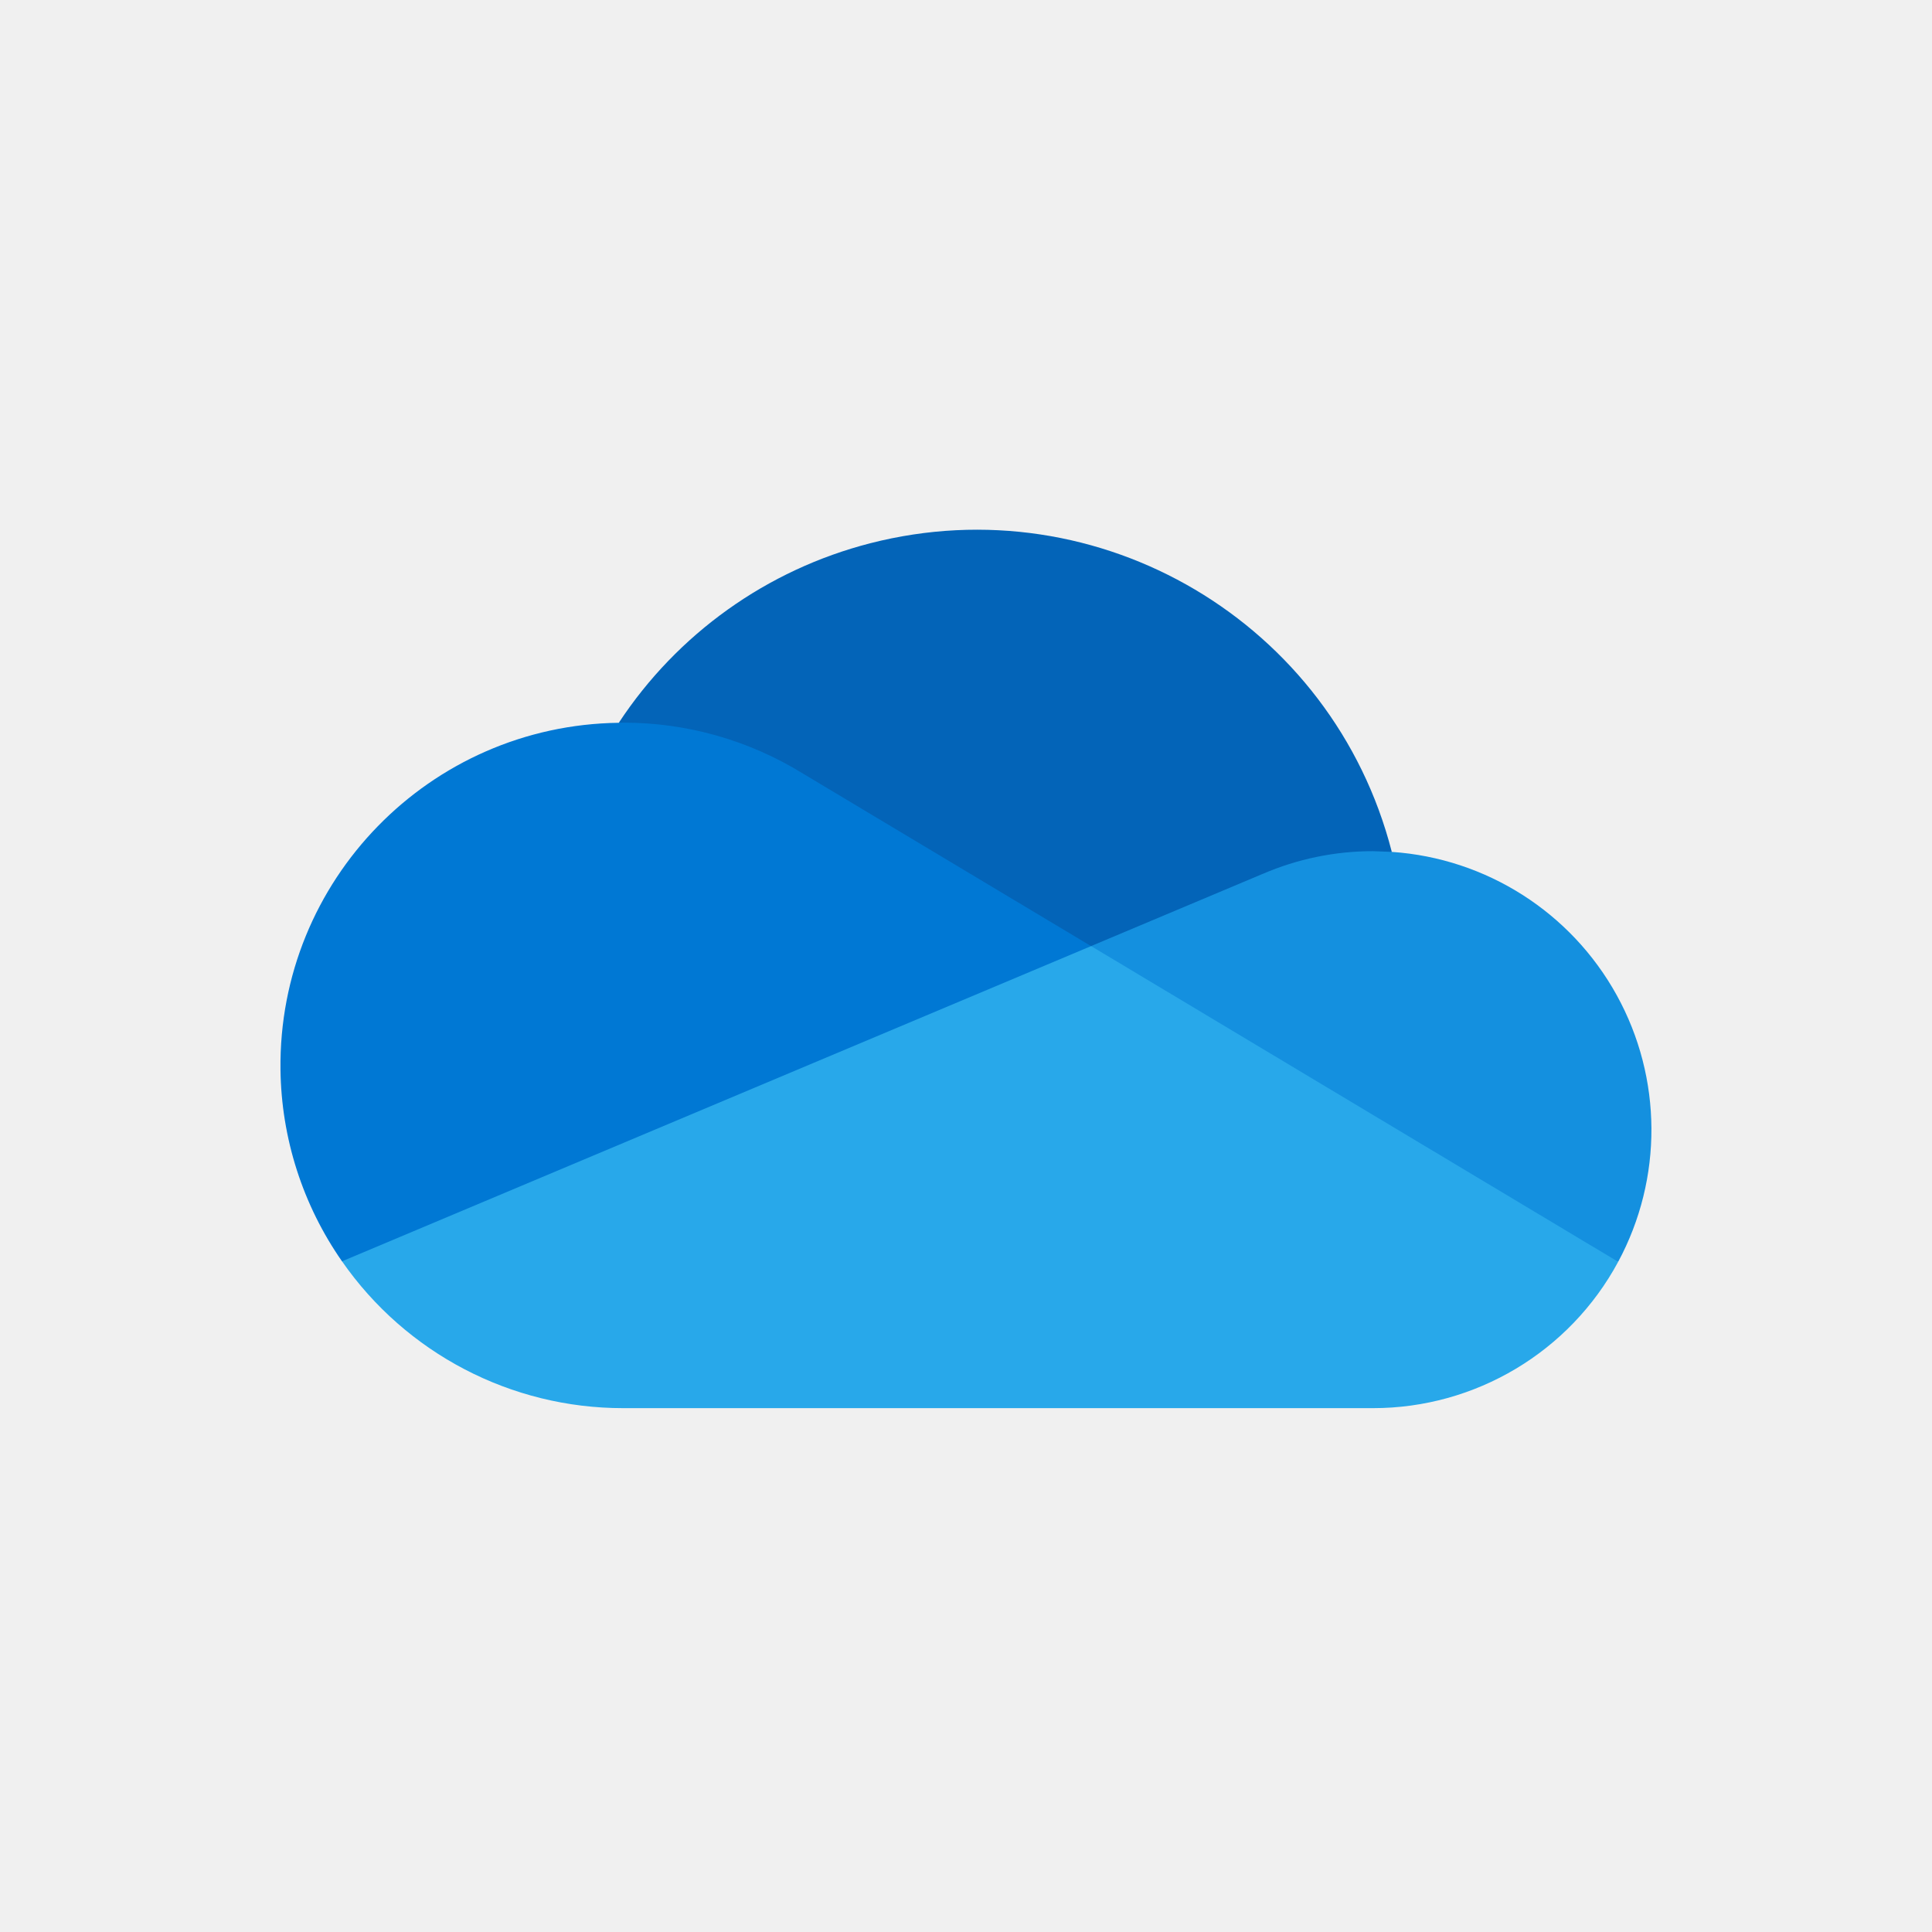
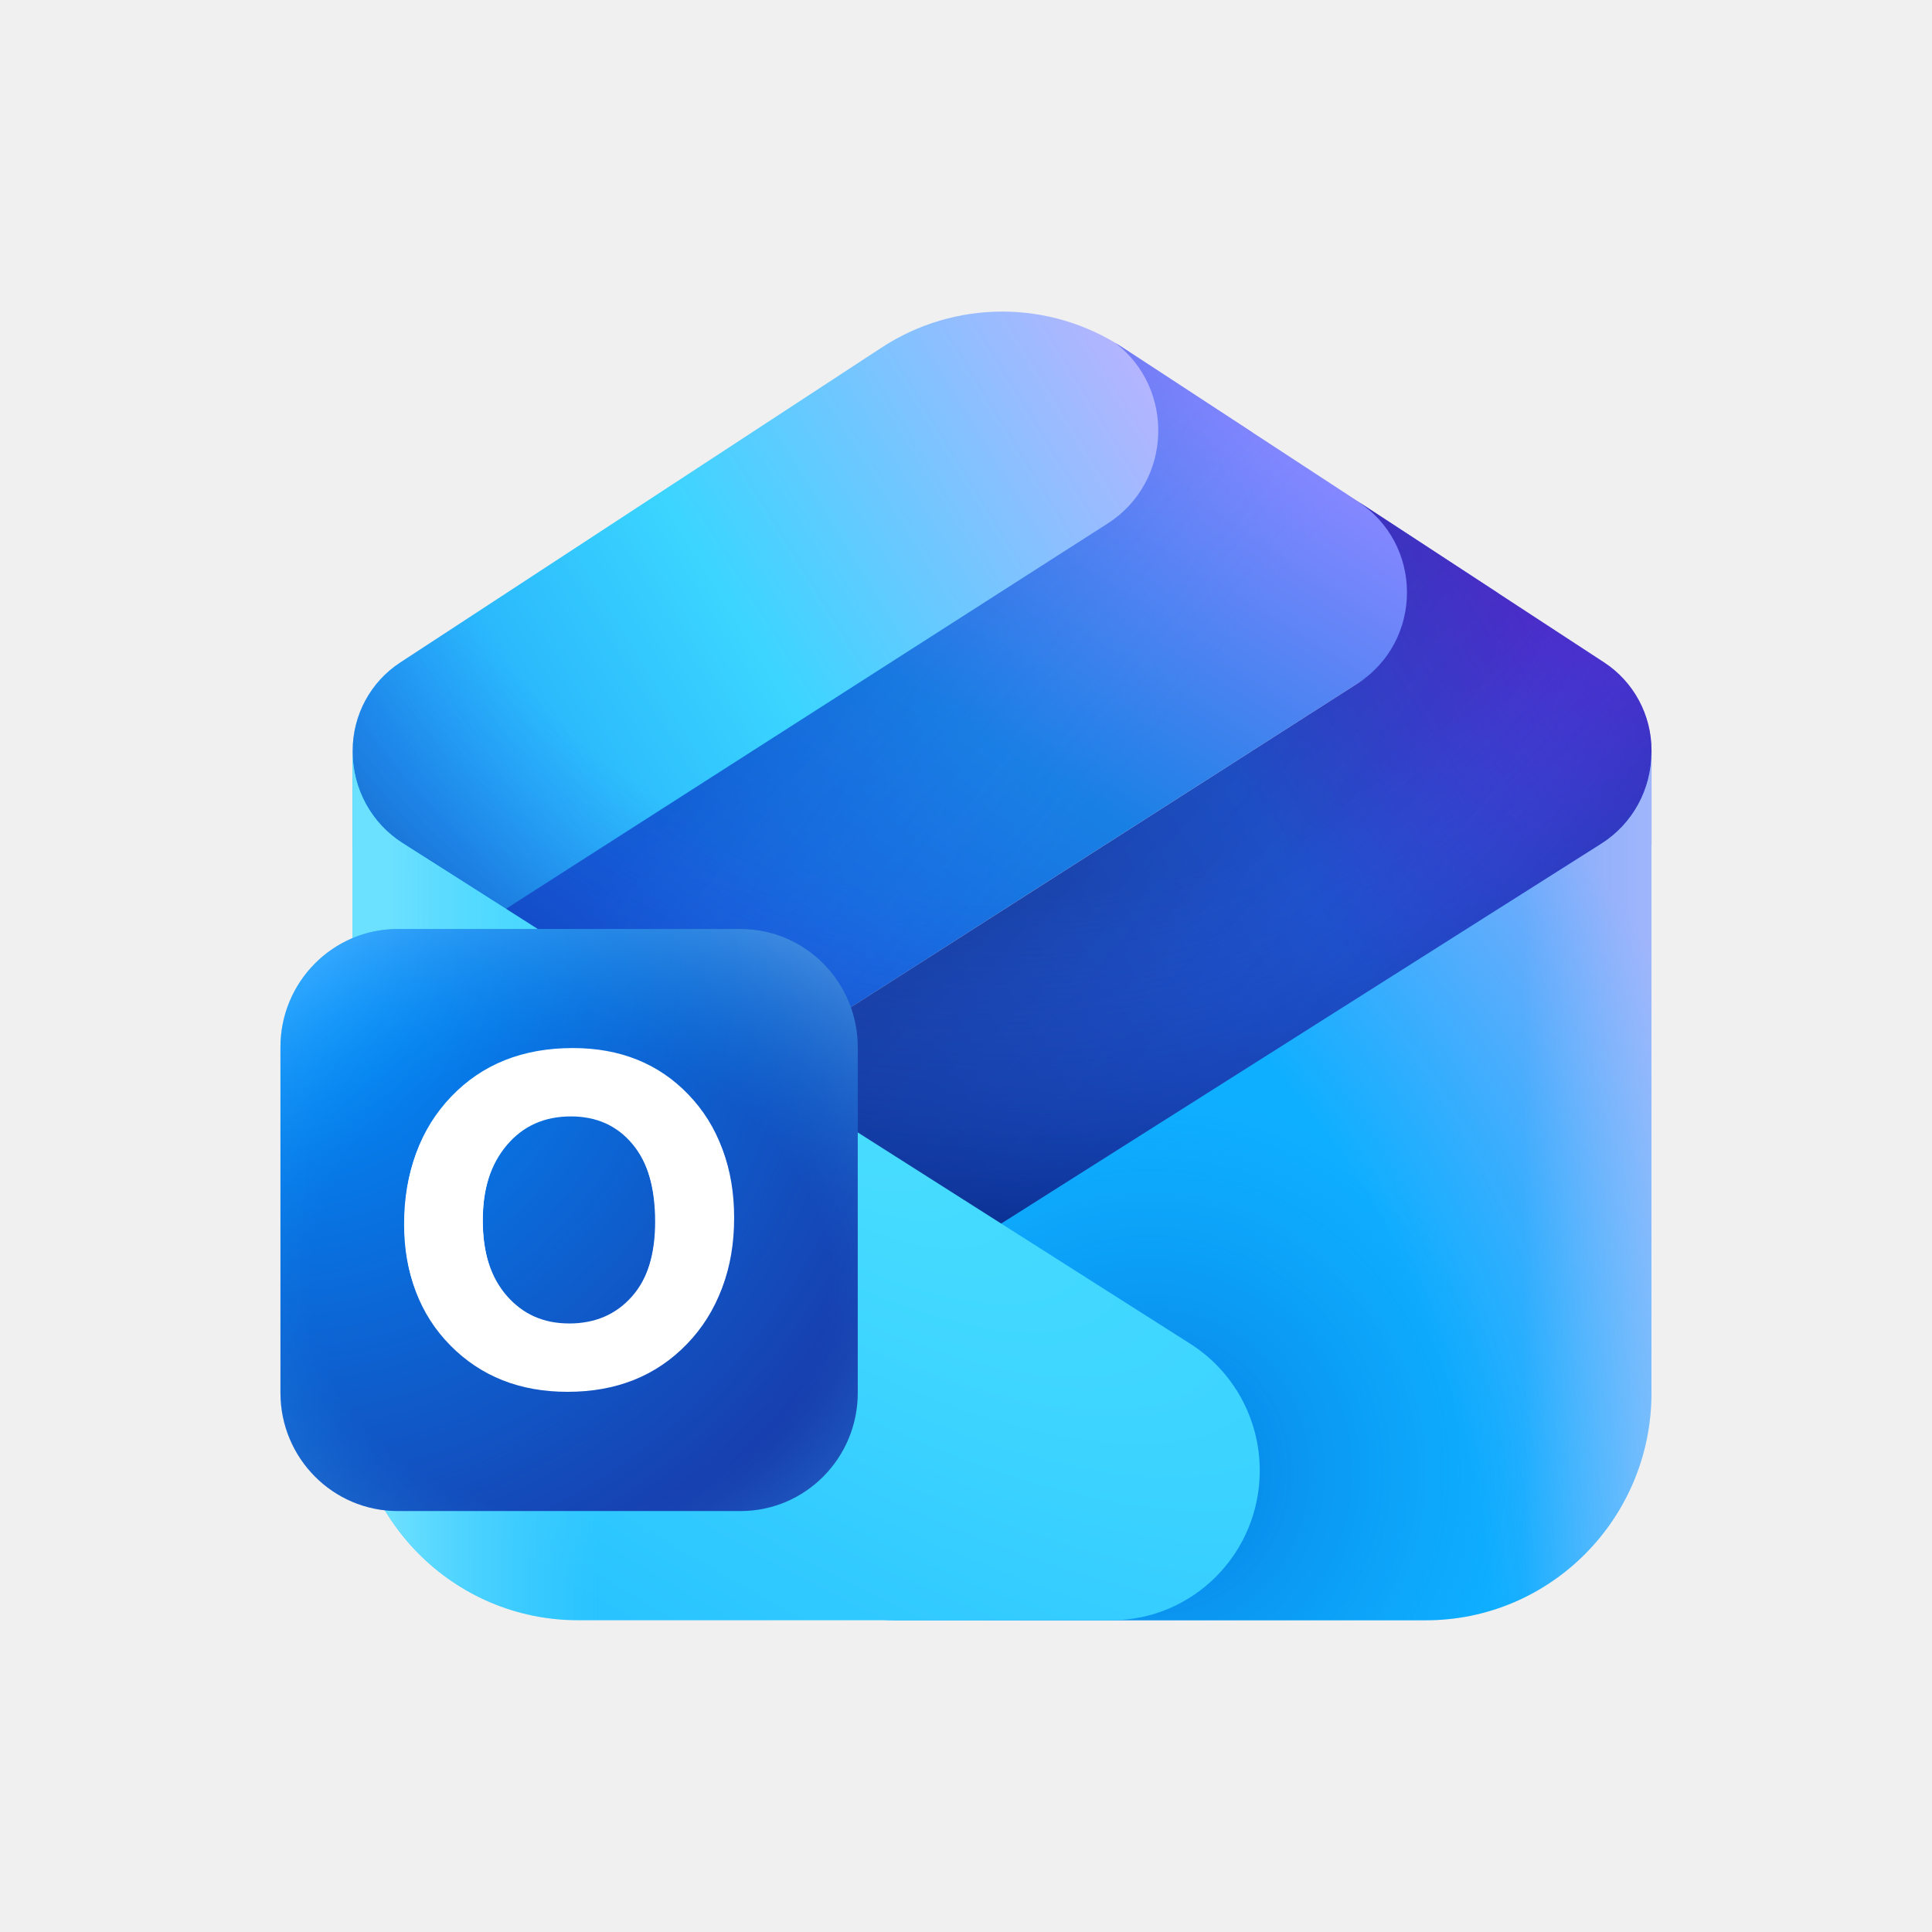
<svg xmlns="http://www.w3.org/2000/svg" width="62" height="62" fill="none">
-   <path d="M35.582 36.023l9.082-8.686c-1.887-7.356-9.379-11.79-16.735-9.904a13.75 13.75 0 0 0-8.07 5.76c.14-.003 15.723 12.829 15.723 12.829z" fill="#0364b8" />
-   <path d="M25.778 24.829v.002c-1.735-1.075-3.737-1.643-5.778-1.64l-.141.004a11 11 0 0 0-10.858 11.13c.027 2.203.715 4.346 1.975 6.153l13.606-1.704 10.432-8.412-9.237-5.532z" fill="#0078d4" />
-   <path d="M44.664 27.338l-.603-.023c-1.219-.001-2.424.248-3.543.731v-.001l-5.504 2.316 6.068 7.495 10.847 2.637a8.94 8.94 0 0 0-7.265-13.155h0z" fill="#1490df" />
-   <path d="M10.976 40.477c2.054 2.954 5.425 4.714 9.023 4.712h24.062c3.287.001 6.309-1.803 7.868-4.696L35.015 30.361 10.976 40.477z" fill="#28a8ea" />
+   <path d="M40.184 13.87l-26.58 16.987-2.286-3.636v-3.133c0-1.141.573-2.204 1.522-2.825l15.451-10.108a7.06 7.06 0 0 1 7.741-.001l4.153 2.716z" fill="url(#A)" />
+   <use href="#N" fill="url(#B)" />
+   <use href="#N" fill="url(#C)" />
+   <use href="#O" fill="url(#D)" />
+   <use href="#O" fill="url(#E)" />
+   <path d="M36.031 11.155c-2.354-1.54-5.387-1.539-7.741.001L12.84 21.264c-.949.621-1.522 1.684-1.522 2.825v.153c.037 1.145.635 2.2 1.6 2.814L32.13 39.267l19.26-12.193c1.001-.633 1.607-1.74 1.607-2.931v2.97l.001-3.032c0-1.141-.573-2.204-1.522-2.825L36.031 11.155z" fill="url(#F)" />
+   <use href="#P" fill="url(#G)" />
+   <use href="#P" fill="url(#H)" />
+   <use href="#P" fill="url(#I)" />
+   <use href="#Q" fill="url(#J)" />
+   <use href="#Q" fill="url(#K)" />
+   <use href="#R" fill="url(#L)" />
+   <use href="#R" fill="url(#M)" />
+   <g fill="#fff">
+     <path d="M18.216 44.523c-1.532 0-2.789-.483-3.773-1.45s-1.475-2.227-1.475-3.783c0-1.643.499-2.971 1.497-3.986s2.305-1.521 3.921-1.521c1.527 0 2.77.486 3.728 1.456.964.971 1.445 2.252 1.445 3.841 0 1.633-.499 2.95-1.497 3.95s-2.275 1.493-3.847 1.493zm.044-2.051c.835 0 1.507-.288 2.016-.862s.764-1.375.764-2.399c0-1.068-.247-1.899-.741-2.493s-1.154-.891-1.979-.891c-.85 0-1.534.307-2.053.92s-.778 1.416-.778 2.42c0 1.02.259 1.826.778 2.42s1.183.884 1.994.884z" />
+     <path d="M18.211 44.665c-1.526 0-2.779-.496-3.759-1.489s-1.469-2.288-1.469-3.886c0-1.688.497-3.052 1.492-4.094s2.297-1.563 3.906-1.563c1.521 0 2.759.499 3.714 1.496.96.998 1.44 2.313 1.44 3.946 0 1.677-.497 3.03-1.491 4.057s-2.267 1.533-3.832 1.533zm.044-2.106c.832 0 1.502-.296 2.008-.886s.761-1.412.761-2.464c0-1.097-.246-1.95-.738-2.561s-1.149-.916-1.971-.916c-.847 0-1.529.315-2.046.945-.517.625-.775 1.454-.775 2.486 0 1.047.258 1.876.775 2.486a2.49 2.49 0 0 0 1.986.908z" />
+   </g>
+   <defs>
+     <linearGradient id="A" x1="15.935" y1="29.072" x2="40.294" y2="14.087" href="#S">
+       <stop stop-color="#20a7fa" />
+       <stop offset=".4" stop-color="#3bd5ff" />
+       <stop offset="1" stop-color="#c4b0ff" />
+     </linearGradient>
+     <linearGradient id="B" x1="24.28" y1="34.243" x2="37.94" y2="12.55" href="#S">
+       <stop stop-color="#165ad9" />
+       <stop offset=".501" stop-color="#1880e5" />
+       <stop offset="1" stop-color="#8587ff" />
+     </linearGradient>
+     <linearGradient id="C" x1="34.126" y1="34.539" x2="19.041" y2="22.348" href="#S">
+       <stop offset=".237" stop-color="#448aff" stop-opacity="0" />
+       <stop offset=".792" stop-color="#0032b1" stop-opacity=".2" />
+     </linearGradient>
+     <linearGradient id="D" x1="32.219" y1="39.281" x2="56.017" y2="24.175" href="#S">
+       <stop stop-color="#1a43a6" />
+       <stop offset=".492" stop-color="#2052cb" />
+       <stop offset="1" stop-color="#5f20cb" />
+     </linearGradient>
+     <linearGradient id="E" x1="38.905" y1="38.368" x2="24.412" y2="25.928" href="#S">
+       <stop stop-color="#0045b9" stop-opacity="0" />
+       <stop offset=".67" stop-color="#0d1f69" stop-opacity=".2" />
+     </linearGradient>
+     <radialGradient id="F" cx="0" cy="0" r="1" gradientTransform="translate(32.1592 10.9226) rotate(-90) scale(31.5224 33.8397)" href="#S">
+       <stop offset=".568" stop-color="#275ff0" stop-opacity="0" />
+       <stop offset=".992" stop-color="#002177" />
+     </radialGradient>
+     <linearGradient id="G" x1="52.996" y1="37.918" x2="31.985" y2="37.918" href="#S">
+       <stop stop-color="#4dc4ff" />
+       <stop offset=".196" stop-color="#0fafff" />
+     </linearGradient>
+     <radialGradient id="H" cx="0" cy="0" r="1" gradientTransform="matrix(9.4743,-9.55225,9.4743,9.55225,36.896,47.2205)" href="#S">
+       <stop offset=".259" stop-color="#0060d1" stop-opacity=".4" />
+       <stop offset=".908" stop-color="#0383f1" stop-opacity="0" />
+     </radialGradient>
+     <radialGradient id="I" cx="0" cy="0" r="1" gradientTransform="matrix(27.5883,-36.457,32.6974,25.1521,16.6783,57.2136)" href="#S">
+       <stop offset=".732" stop-color="#f4a7f7" stop-opacity="0" />
+       <stop offset="1" stop-color="#f4a7f7" stop-opacity=".502" />
+     </radialGradient>
+     <radialGradient id="J" cx="0" cy="0" r="1" gradientTransform="matrix(-13.1888 20.2132 -52.0276 -34.5081 25.8709 35.1029)" href="#S">
+       <stop stop-color="#49deff" />
+       <stop offset=".724" stop-color="#29c3ff" />
+     </radialGradient>
+     <linearGradient id="K" x1="8.372" y1="47.174" x2="28.601" y2="47.16" href="#S">
+       <stop offset=".206" stop-color="#6ce0ff" />
+       <stop offset=".535" stop-color="#50d5ff" stop-opacity="0" />
+     </linearGradient>
+     <radialGradient id="L" cx="0" cy="0" r="1" gradientTransform="matrix(16.6551 17.9597 -17.8131 16.7922 8.9339 30.5309)" href="#S">
+       <stop offset=".039" stop-color="#0091ff" />
+       <stop offset=".919" stop-color="#183dad" />
+     </radialGradient>
+     <radialGradient id="M" cx="0" cy="0" r="1" gradientTransform="matrix(8.005944752405949e-16,13.0747,-14.9581,9.159194643163012e-16,18.2628,41.1873)" href="#S">
+       <stop offset=".558" stop-color="#0fa5f7" stop-opacity="0" />
+       <stop offset="1" stop-color="#74c6ff" stop-opacity=".502" />
+     </radialGradient>
+     <path id="N" d="M35.793 11.006l.238.149 12.058 7.886L18.19 38.149l-4.588-7.298 21.943-14.05c2.078-1.331 2.169-4.325.248-5.795z" />
+     <path id="O" d="M30.119 41.798L18.191 38.15l25.362-16.209c2.136-1.365 2.131-4.509-.01-5.866l-.114-.072.329.206 7.719 5.048c.95.621 1.522 1.684 1.522 2.825v3.032L30.119 41.798z" />
+     <path id="P" d="M28.743 51.997H45.76c3.997 0 7.237-3.267 7.237-7.296V24.143c0 1.191-.607 2.298-1.607 2.931L26.078 43.097c-1.365.865-2.194 2.376-2.194 4.001 0 2.705 2.175 4.899 4.859 4.899z" />
+     <path id="Q" d="M35.662 51.995h-17.11c-3.997 0-7.237-3.266-7.237-7.296V24.127c0 1.189.605 2.294 1.602 2.928l25.286 16.072c1.384.88 2.224 2.415 2.224 4.065 0 2.653-2.134 4.804-4.765 4.804z" />
+     <path id="R" d="M12.763 29.813h11c2.078 0 3.763 1.698 3.763 3.794v11.09c0 2.096-1.685 3.794-3.763 3.794h-11C10.685 48.491 9 46.792 9 44.697v-11.09c0-2.095 1.685-3.794 3.763-3.794z" />
+     <linearGradient id="S" gradientUnits="userSpaceOnUse" />
+   </defs>
</svg>
